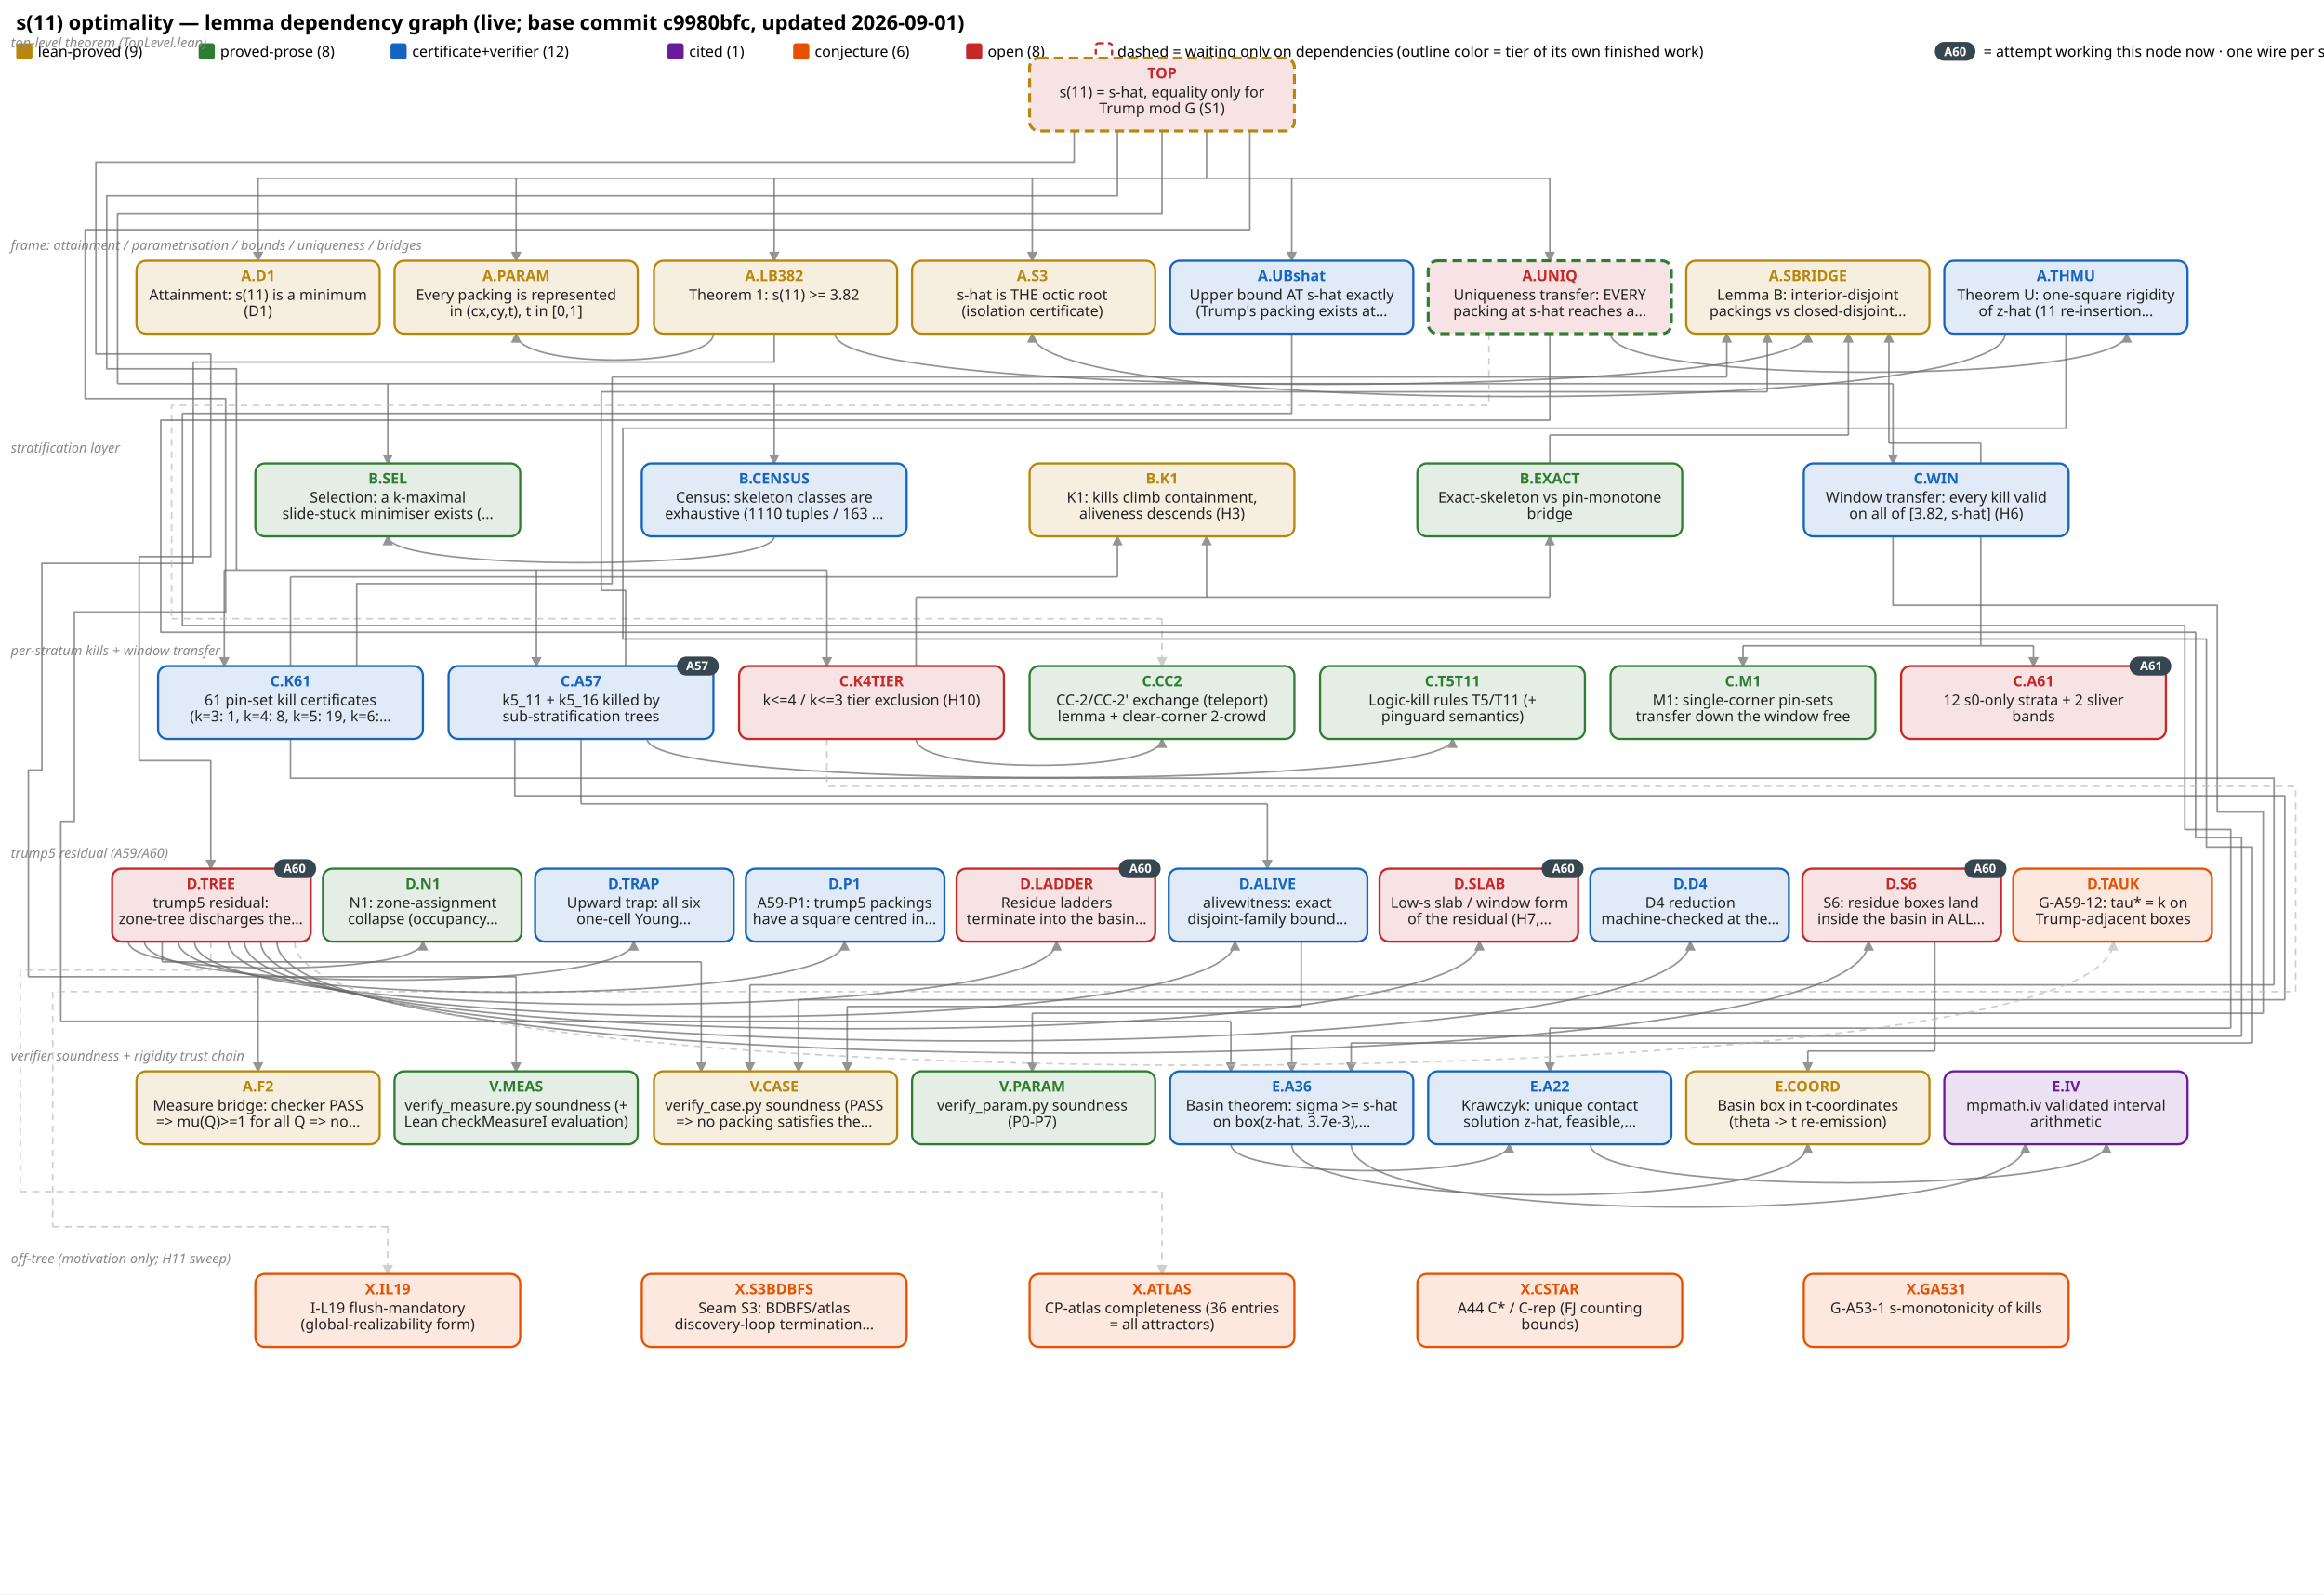
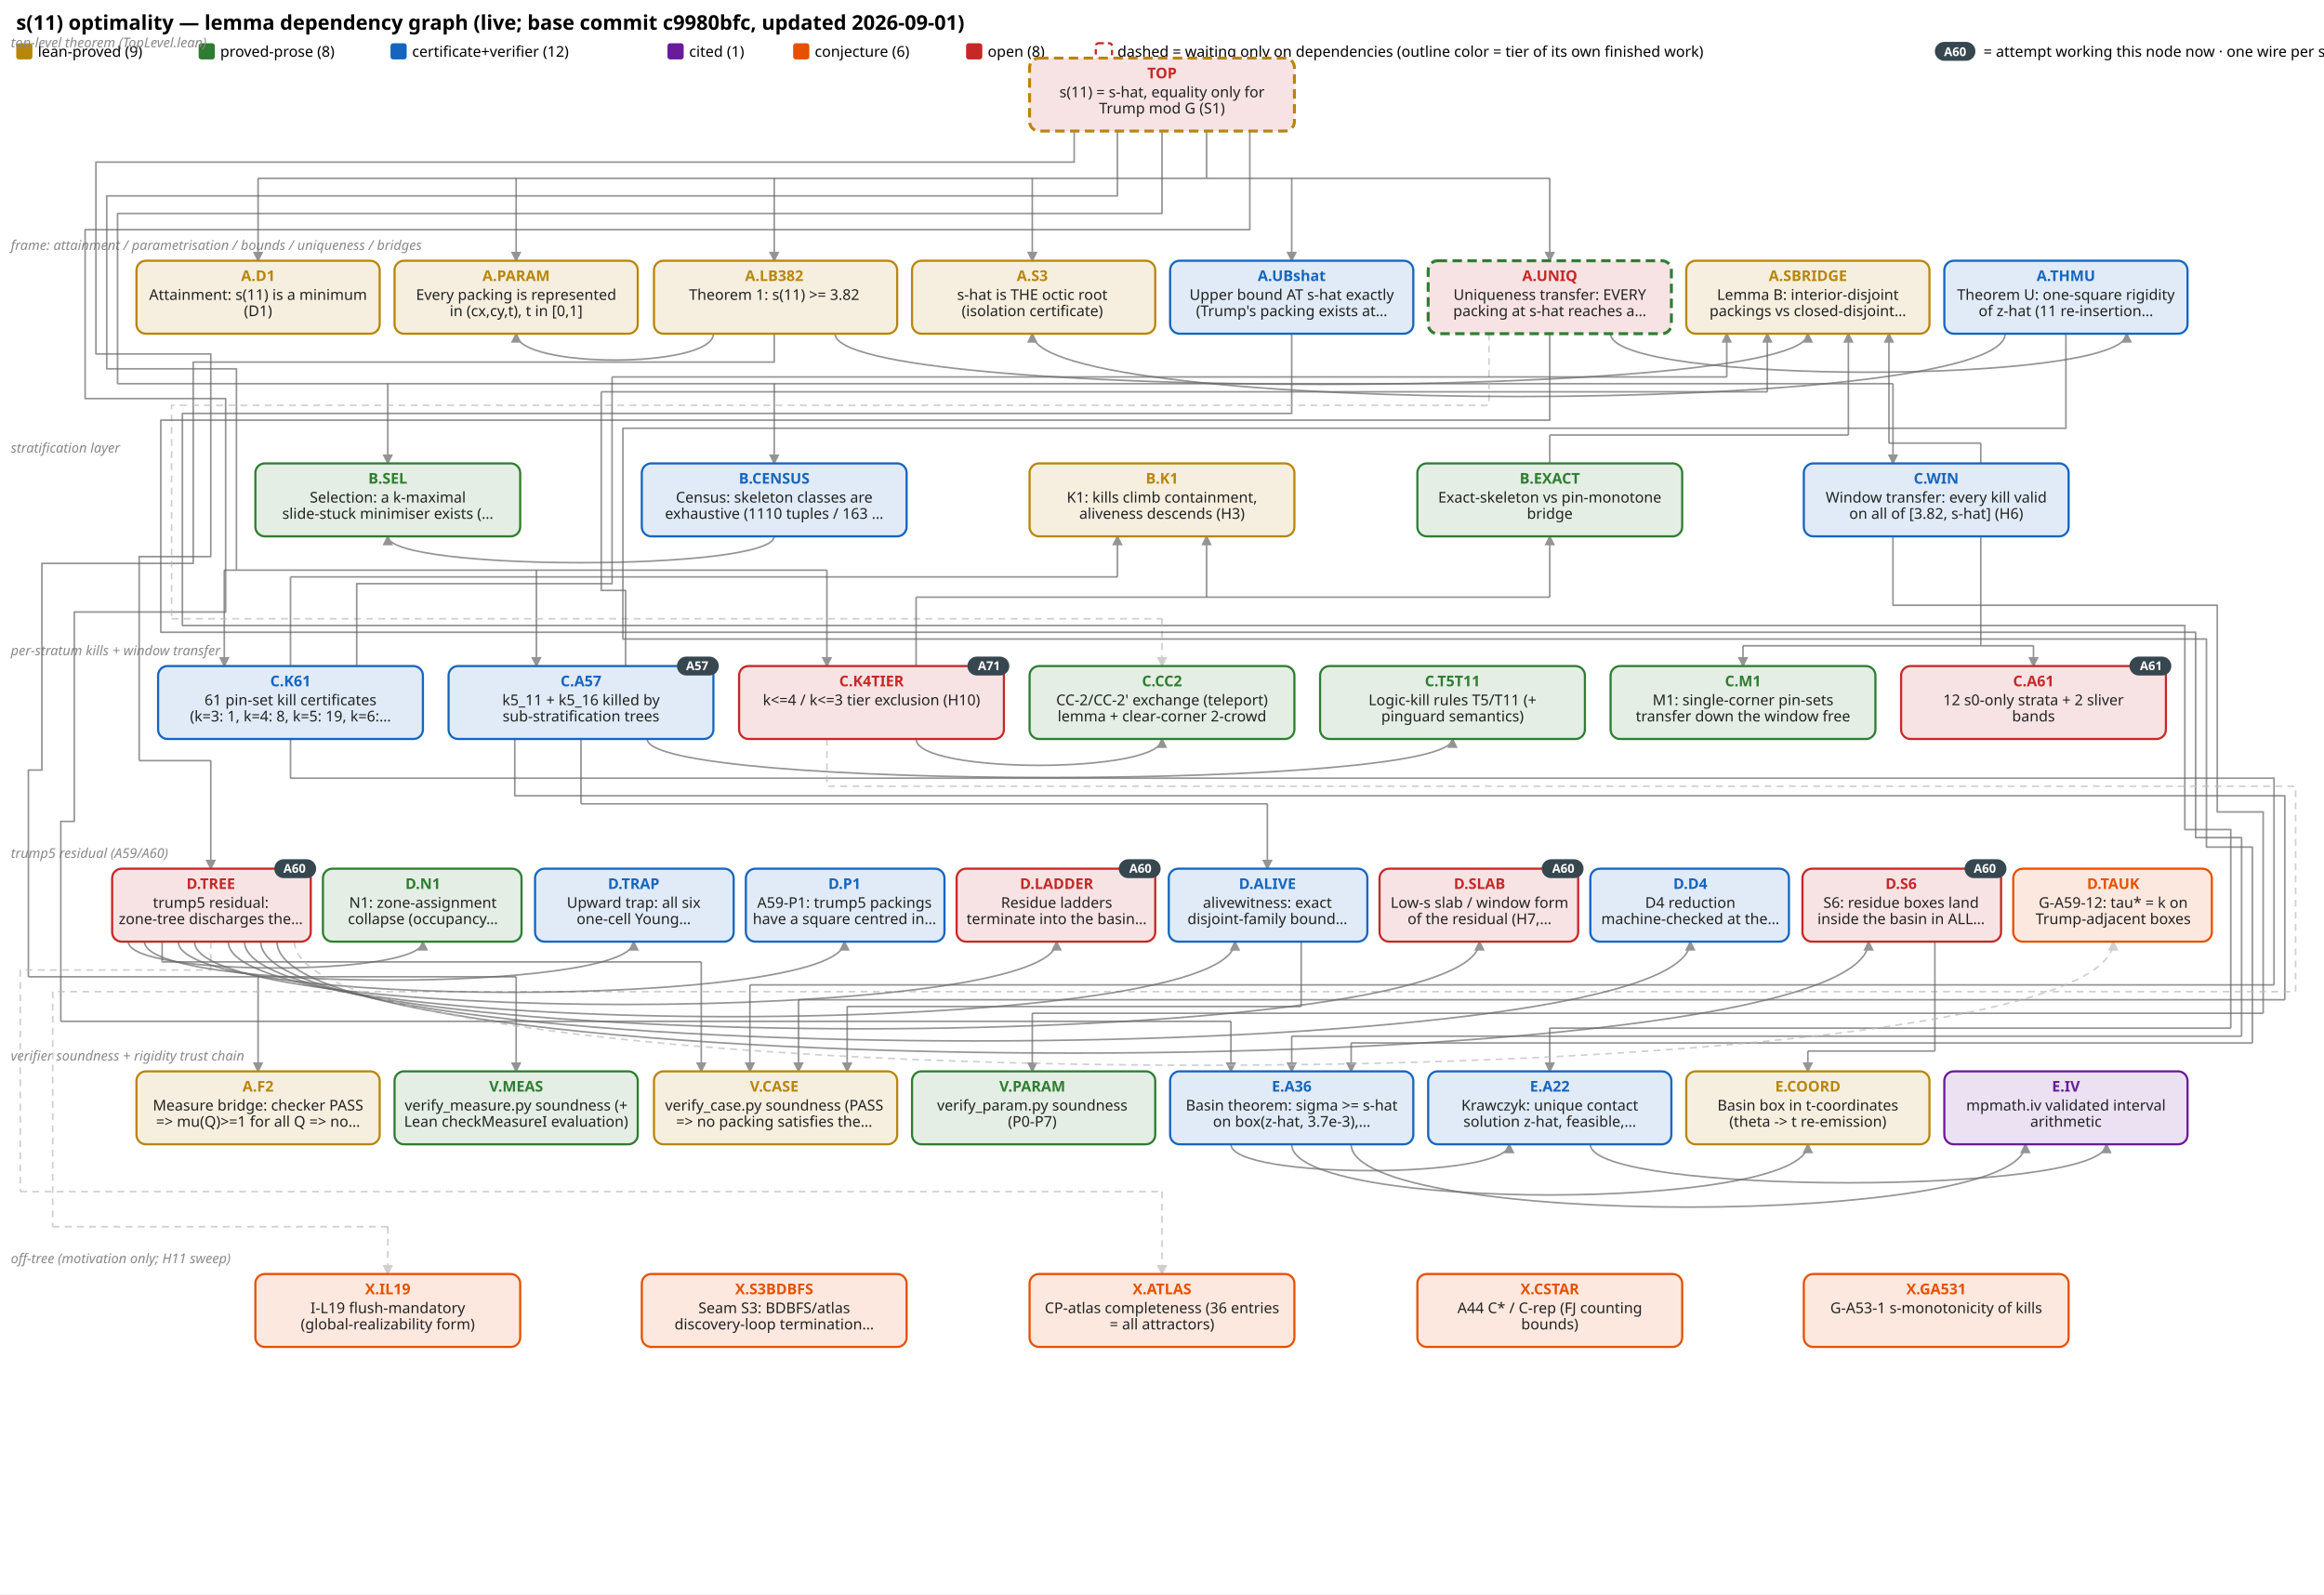
<svg xmlns="http://www.w3.org/2000/svg" width="1720" height="1180" font-family="Segoe UI, sans-serif" font-size="11">
  <defs>
    <marker id="arr" viewBox="0 0 10 10" refX="8.5" refY="5" markerWidth="6.5" markerHeight="6.5" orient="auto-start-reverse">
      <path d="M0,0 L10,5 L0,10 z" fill="#666" />
    </marker>
    <marker id="arrm" viewBox="0 0 10 10" refX="8.5" refY="5" markerWidth="6.5" markerHeight="6.5" orient="auto-start-reverse">
      <path d="M0,0 L10,5 L0,10 z" fill="#bbb" />
    </marker>
  </defs>
  <rect width="1720" height="1180" fill="white" />
  <text x="12" y="22" font-size="15" font-weight="bold">s(11) optimality — lemma dependency graph (live; base commit c9980bfc, updated 2026-09-01)</text>
  <rect x="12" y="32" width="12" height="12" fill="#b8860b" rx="2" />
  <text x="28" y="42">lean-proved (9)</text>
  <rect x="147" y="32" width="12" height="12" fill="#2e7d32" rx="2" />
  <text x="163" y="42">proved-prose (8)</text>
  <rect x="289" y="32" width="12" height="12" fill="#1565c0" rx="2" />
  <text x="305" y="42">certificate+verifier (12)</text>
  <rect x="494" y="32" width="12" height="12" fill="#6a1b9a" rx="2" />
  <text x="510" y="42">cited (1)</text>
  <rect x="587" y="32" width="12" height="12" fill="#e65100" rx="2" />
  <text x="603" y="42">conjecture (6)</text>
  <rect x="715" y="32" width="12" height="12" fill="#c62828" rx="2" />
  <text x="731" y="42">open (8)</text>
  <rect x="811" y="32" width="12" height="12" fill="none" stroke="#c62828" stroke-width="1.6" stroke-dasharray="4,3" rx="2" />
  <text x="827" y="42">dashed = waiting only on dependencies (outline color = tier of its own finished work)</text>
  <rect x="1432" y="31" width="30" height="14" rx="7" fill="#37474f" />
  <text x="1447" y="41.5" text-anchor="middle" fill="white" font-size="9" font-weight="bold">A60</text>
  <text x="1468" y="42">= attempt working this node now · one wire per source→row · hover for details</text>
  <text x="8" y="35.0" font-size="10" fill="#888" font-style="italic">top-level theorem (TopLevel.lean)</text>
  <text x="8" y="185.0" font-size="10" fill="#888" font-style="italic">frame: attainment / parametrisation / bounds / uniqueness / bridges</text>
  <text x="8" y="335.0" font-size="10" fill="#888" font-style="italic">stratification layer</text>
  <text x="8" y="485.0" font-size="10" fill="#888" font-style="italic">per-stratum kills + window transfer</text>
  <text x="8" y="635.0" font-size="10" fill="#888" font-style="italic">trump5 residual (A59/A60)</text>
  <text x="8" y="785.0" font-size="10" fill="#888" font-style="italic">verifier soundness + rigidity trust chain</text>
  <text x="8" y="935.0" font-size="10" fill="#888" font-style="italic">off-tree (motivation only; H11 sweep)</text>
  <g>
    <path d="M 893 97 L 893 132 M 191 132 L 1147 132" fill="none" stroke="#666" stroke-width="1.2" opacity="0.7" stroke-linejoin="round" />
    <path d="M 191 132 L 191 193" fill="none" stroke="#666" stroke-width="1.2" opacity="0.7" marker-end="url(#arr)" />
    <path d="M 382 132 L 382 193" fill="none" stroke="#666" stroke-width="1.2" opacity="0.7" marker-end="url(#arr)" />
    <path d="M 573 132 L 573 193" fill="none" stroke="#666" stroke-width="1.2" opacity="0.7" marker-end="url(#arr)" />
    <path d="M 764 132 L 764 193" fill="none" stroke="#666" stroke-width="1.2" opacity="0.7" marker-end="url(#arr)" />
    <path d="M 956 132 L 956 193" fill="none" stroke="#666" stroke-width="1.2" opacity="0.7" marker-end="url(#arr)" />
    <path d="M 1147 132 L 1147 193" fill="none" stroke="#666" stroke-width="1.2" opacity="0.7" marker-end="url(#arr)" />
  </g>
  <g>
    <path d="M 860 97 L 860 158 L 87 158 L 87 284 M 87 284 L 1401 284" fill="none" stroke="#666" stroke-width="1.2" opacity="0.7" stroke-linejoin="round" />
    <path d="M 287 284 L 287 343" fill="none" stroke="#666" stroke-width="1.2" opacity="0.7" marker-end="url(#arr)" />
    <path d="M 573 284 L 573 343" fill="none" stroke="#666" stroke-width="1.2" opacity="0.7" marker-end="url(#arr)" />
    <path d="M 1401 284 L 1401 343" fill="none" stroke="#666" stroke-width="1.2" opacity="0.7" marker-end="url(#arr)" />
  </g>
  <g>
    <path d="M 827 97 L 827 145 L 79 145 L 79 273 L 175 273 L 175 422 M 166 422 L 612 422" fill="none" stroke="#666" stroke-width="1.2" opacity="0.7" stroke-linejoin="round" />
    <path d="M 166 422 L 166 493" fill="none" stroke="#666" stroke-width="1.2" opacity="0.7" marker-end="url(#arr)" />
    <path d="M 397 422 L 397 493" fill="none" stroke="#666" stroke-width="1.2" opacity="0.7" marker-end="url(#arr)" />
    <path d="M 612 422 L 612 493" fill="none" stroke="#666" stroke-width="1.2" opacity="0.7" marker-end="url(#arr)" />
  </g>
  <g>
    <path d="M 795 97 L 795 120 L 71 120 L 71 262 L 156 262 L 156 412 L 103 412 L 103 563 M 103 563 L 156 563" fill="none" stroke="#666" stroke-width="1.2" opacity="0.7" stroke-linejoin="round" />
    <path d="M 156 563 L 156 643" fill="none" stroke="#666" stroke-width="1.2" opacity="0.7" marker-end="url(#arr)" />
  </g>
  <g>
    <path d="M 925 97 L 925 170 L 63 170 L 63 295 L 167 295 L 167 453 L 55 453 L 55 608 L 45 608 L 45 756 M 45 756 L 911 756" fill="none" stroke="#666" stroke-width="1.2" opacity="0.7" stroke-linejoin="round" />
    <path d="M 911 756 L 911 793" fill="none" stroke="#666" stroke-width="1.2" opacity="0.7" marker-end="url(#arr)" />
  </g>
  <g>
    <path d="M 573 247 L 573 268 L 143 268 L 143 417 L 31 417 L 31 570 L 21 570 L 21 723 M 21 723 L 382 723" fill="none" stroke="#666" stroke-width="1.2" opacity="0.7" stroke-linejoin="round" />
    <path d="M 191 723 L 191 793" fill="none" stroke="#666" stroke-width="1.2" opacity="0.7" marker-end="url(#arr)" />
    <path d="M 382 723 L 382 793" fill="none" stroke="#666" stroke-width="1.2" opacity="0.7" marker-end="url(#arr)" />
  </g>
  <g>
    <path d="M 956 247 L 956 306 L 135 306 L 135 463 L 1617 463 L 1617 614 L 1651 614 L 1651 761 M 1147 761 L 1651 761" fill="none" stroke="#666" stroke-width="1.2" opacity="0.7" stroke-linejoin="round" />
    <path d="M 1147 761 L 1147 793" fill="none" stroke="#666" stroke-width="1.2" opacity="0.7" marker-end="url(#arr)" />
  </g>
  <g>
    <path d="M 1102 247 L 1102 300 L 127 300 L 127 458 M 127 458 L 860 458" fill="none" stroke="#bbb" stroke-width="1.2" stroke-dasharray="5,4" opacity="0.7" stroke-linejoin="round" />
    <path d="M 860 458 L 860 493" fill="none" stroke="#bbb" stroke-width="1.2" stroke-dasharray="5,4" opacity="0.7" marker-end="url(#arrm)" />
  </g>
  <g>
    <path d="M 1147 247 L 1147 311 L 119 311 L 119 468 L 1625 468 L 1625 620 L 1659 620 L 1659 767 M 956 767 L 1659 767" fill="none" stroke="#666" stroke-width="1.2" opacity="0.7" stroke-linejoin="round" />
    <path d="M 956 767 L 956 793" fill="none" stroke="#666" stroke-width="1.2" opacity="0.7" marker-end="url(#arr)" />
  </g>
  <g>
    <path d="M 1529 247 L 1529 317 L 461 317 L 461 473 L 1633 473 L 1633 627 L 1667 627 L 1667 772 M 1000 772 L 1667 772" fill="none" stroke="#666" stroke-width="1.2" opacity="0.7" stroke-linejoin="round" />
    <path d="M 1000 772 L 1000 793" fill="none" stroke="#666" stroke-width="1.2" opacity="0.7" marker-end="url(#arr)" />
  </g>
  <g>
    <path d="M 1147 343 L 1147 322 M 1147 322 L 1368 322" fill="none" stroke="#666" stroke-width="1.2" opacity="0.7" stroke-linejoin="round" />
    <path d="M 1368 322 L 1368 247" fill="none" stroke="#666" stroke-width="1.2" opacity="0.7" marker-end="url(#arr)" />
  </g>
  <g>
    <path d="M 1466 397 L 1466 478 M 1290 478 L 1505 478" fill="none" stroke="#666" stroke-width="1.2" opacity="0.7" stroke-linejoin="round" />
    <path d="M 1290 478 L 1290 493" fill="none" stroke="#666" stroke-width="1.2" opacity="0.7" marker-end="url(#arr)" />
    <path d="M 1505 478 L 1505 493" fill="none" stroke="#666" stroke-width="1.2" opacity="0.7" marker-end="url(#arr)" />
  </g>
  <g>
    <path d="M 1401 397 L 1401 448 L 1641 448 L 1641 601 L 1675 601 L 1675 750 M 764 750 L 1675 750" fill="none" stroke="#666" stroke-width="1.2" opacity="0.7" stroke-linejoin="round" />
    <path d="M 764 750 L 764 793" fill="none" stroke="#666" stroke-width="1.2" opacity="0.7" marker-end="url(#arr)" />
  </g>
  <g>
    <path d="M 1466 343 L 1466 328 M 1398 328 L 1466 328" fill="none" stroke="#666" stroke-width="1.2" opacity="0.7" stroke-linejoin="round" />
    <path d="M 1398 328 L 1398 247" fill="none" stroke="#666" stroke-width="1.2" opacity="0.7" marker-end="url(#arr)" />
  </g>
  <g>
    <path d="M 215 547 L 215 576 L 1683 576 L 1683 729 M 555 729 L 1683 729" fill="none" stroke="#666" stroke-width="1.2" opacity="0.7" stroke-linejoin="round" />
    <path d="M 555 729 L 555 793" fill="none" stroke="#666" stroke-width="1.2" opacity="0.7" marker-end="url(#arr)" />
  </g>
  <g>
    <path d="M 215 493 L 215 427 M 215 427 L 827 427" fill="none" stroke="#666" stroke-width="1.2" opacity="0.7" stroke-linejoin="round" />
    <path d="M 827 427 L 827 397" fill="none" stroke="#666" stroke-width="1.2" opacity="0.7" marker-end="url(#arr)" />
  </g>
  <g>
    <path d="M 264 493 L 264 432 L 453 432 L 453 279 M 453 279 L 1278 279" fill="none" stroke="#666" stroke-width="1.2" opacity="0.7" stroke-linejoin="round" />
    <path d="M 1278 279 L 1278 247" fill="none" stroke="#666" stroke-width="1.2" opacity="0.7" marker-end="url(#arr)" />
  </g>
  <g>
    <path d="M 381 547 L 381 589 L 1691 589 L 1691 740 M 591 740 L 1691 740" fill="none" stroke="#666" stroke-width="1.2" opacity="0.7" stroke-linejoin="round" />
    <path d="M 591 740 L 591 793" fill="none" stroke="#666" stroke-width="1.2" opacity="0.7" marker-end="url(#arr)" />
  </g>
  <g>
    <path d="M 430 547 L 430 595 M 430 595 L 938 595" fill="none" stroke="#666" stroke-width="1.2" opacity="0.7" stroke-linejoin="round" />
    <path d="M 938 595 L 938 643" fill="none" stroke="#666" stroke-width="1.2" opacity="0.7" marker-end="url(#arr)" />
  </g>
  <g>
    <path d="M 463 493 L 463 437 L 445 437 L 445 290 M 445 290 L 1308 290" fill="none" stroke="#666" stroke-width="1.2" opacity="0.7" stroke-linejoin="round" />
    <path d="M 1308 290 L 1308 247" fill="none" stroke="#666" stroke-width="1.2" opacity="0.7" marker-end="url(#arr)" />
  </g>
  <g>
    <path d="M 678 493 L 678 442 M 678 442 L 1147 442" fill="none" stroke="#666" stroke-width="1.2" opacity="0.7" stroke-linejoin="round" />
    <path d="M 893 442 L 893 397" fill="none" stroke="#666" stroke-width="1.2" opacity="0.7" marker-end="url(#arr)" />
    <path d="M 1147 442 L 1147 397" fill="none" stroke="#666" stroke-width="1.2" opacity="0.7" marker-end="url(#arr)" />
  </g>
  <g>
    <path d="M 612 547 L 612 582 L 1699 582 L 1699 734 L 39 734 L 39 908 M 39 908 L 287 908" fill="none" stroke="#bbb" stroke-width="1.2" stroke-dasharray="5,4" opacity="0.7" stroke-linejoin="round" />
    <path d="M 287 908 L 287 943" fill="none" stroke="#bbb" stroke-width="1.2" stroke-dasharray="5,4" opacity="0.7" marker-end="url(#arrm)" />
  </g>
  <g>
    <path d="M 120 697 L 120 712 M 120 712 L 519 712" fill="none" stroke="#666" stroke-width="1.2" opacity="0.7" stroke-linejoin="round" />
    <path d="M 519 712 L 519 793" fill="none" stroke="#666" stroke-width="1.2" opacity="0.7" marker-end="url(#arr)" />
  </g>
  <g>
    <path d="M 156 697 L 156 718 L 15 718 L 15 882 M 15 882 L 860 882" fill="none" stroke="#bbb" stroke-width="1.2" stroke-dasharray="5,4" opacity="0.7" stroke-linejoin="round" />
    <path d="M 860 882 L 860 943" fill="none" stroke="#bbb" stroke-width="1.2" stroke-dasharray="5,4" opacity="0.7" marker-end="url(#arrm)" />
  </g>
  <g>
    <path d="M 963 697 L 963 745 M 627 745 L 963 745" fill="none" stroke="#666" stroke-width="1.2" opacity="0.7" stroke-linejoin="round" />
    <path d="M 627 745 L 627 793" fill="none" stroke="#666" stroke-width="1.2" opacity="0.7" marker-end="url(#arr)" />
  </g>
  <g>
    <path d="M 1432 697 L 1432 778 M 1338 778 L 1432 778" fill="none" stroke="#666" stroke-width="1.2" opacity="0.7" stroke-linejoin="round" />
    <path d="M 1338 778 L 1338 793" fill="none" stroke="#666" stroke-width="1.2" opacity="0.7" marker-end="url(#arr)" />
  </g>
  <g>
    <path d="M 528 247 C 528 273 382 273 382 247" fill="none" stroke="#666" stroke-width="1.2" opacity="0.7" marker-end="url(#arr)" />
  </g>
  <g>
    <path d="M 573 397 C 573 423 287 423 287 397" fill="none" stroke="#666" stroke-width="1.2" opacity="0.7" marker-end="url(#arr)" />
  </g>
  <g>
    <path d="M 479 547 C 479 585 1075 585 1075 547" fill="none" stroke="#666" stroke-width="1.2" opacity="0.7" marker-end="url(#arr)" />
  </g>
  <g>
    <path d="M 678 547 C 678 573 860 573 860 547" fill="none" stroke="#666" stroke-width="1.2" opacity="0.7" marker-end="url(#arr)" />
  </g>
  <g>
    <path d="M 95 697 C 95 723 313 723 313 697" fill="none" stroke="#666" stroke-width="1.2" opacity="0.7" marker-end="url(#arr)" />
  </g>
  <g>
    <path d="M 107 697 C 107 735 469 735 469 697" fill="none" stroke="#666" stroke-width="1.2" opacity="0.7" marker-end="url(#arr)" />
  </g>
  <g>
    <path d="M 132 697 C 132 747 625 747 625 697" fill="none" stroke="#666" stroke-width="1.2" opacity="0.7" marker-end="url(#arr)" />
  </g>
  <g>
    <path d="M 144 697 C 144 759 782 759 782 697" fill="none" stroke="#666" stroke-width="1.2" opacity="0.7" marker-end="url(#arr)" />
  </g>
  <g>
    <path d="M 169 697 C 169 771 914 771 914 697" fill="none" stroke="#666" stroke-width="1.2" opacity="0.7" marker-end="url(#arr)" />
  </g>
  <g>
    <path d="M 181 697 C 181 783 1095 783 1095 697" fill="none" stroke="#666" stroke-width="1.2" opacity="0.7" marker-end="url(#arr)" />
  </g>
  <g>
    <path d="M 193 697 C 193 795 1251 795 1251 697" fill="none" stroke="#666" stroke-width="1.2" opacity="0.7" marker-end="url(#arr)" />
  </g>
  <g>
    <path d="M 205 697 C 205 807 1383 807 1383 697" fill="none" stroke="#666" stroke-width="1.2" opacity="0.7" marker-end="url(#arr)" />
  </g>
  <g>
    <path d="M 218 697 C 218 819 1564 819 1564 697" fill="none" stroke="#bbb" stroke-width="1.2" stroke-dasharray="5,4" opacity="0.7" marker-end="url(#arrm)" />
  </g>
  <g>
    <path d="M 911 847 C 911 873 1117 873 1117 847" fill="none" stroke="#666" stroke-width="1.2" opacity="0.7" marker-end="url(#arr)" />
  </g>
  <g>
    <path d="M 1000 847 C 1000 909 1499 909 1499 847" fill="none" stroke="#666" stroke-width="1.2" opacity="0.7" marker-end="url(#arr)" />
  </g>
  <g>
    <path d="M 956 847 C 956 897 1338 897 1338 847" fill="none" stroke="#666" stroke-width="1.2" opacity="0.7" marker-end="url(#arr)" />
  </g>
  <g>
    <path d="M 1177 847 C 1177 885 1559 885 1559 847" fill="none" stroke="#666" stroke-width="1.2" opacity="0.7" marker-end="url(#arr)" />
  </g>
  <g>
    <path d="M 618 247 C 618 297 1338 297 1338 247" fill="none" stroke="#666" stroke-width="1.2" opacity="0.7" marker-end="url(#arr)" />
  </g>
  <g>
    <path d="M 1192 247 C 1192 285 1574 285 1574 247" fill="none" stroke="#666" stroke-width="1.2" opacity="0.7" marker-end="url(#arr)" />
  </g>
  <g>
    <path d="M 1484 247 C 1484 309 764 309 764 247" fill="none" stroke="#666" stroke-width="1.2" opacity="0.7" marker-end="url(#arr)" />
  </g>
  <g>
    <rect x="762" y="43" width="196" height="54" rx="7" fill="white" />
    <rect x="762" y="43" width="196" height="54" rx="7" fill="#c62828" fill-opacity="0.13" stroke="#b8860b" stroke-width="2.2" stroke-dasharray="7,4" />
    <text x="860" y="58" text-anchor="middle" font-weight="bold" fill="#c62828">TOP</text>
    <text x="860" y="72" text-anchor="middle" fill="#222">s(11) = s-hat, equality only for</text>
    <text x="860" y="84" text-anchor="middle" fill="#222">Trump mod G (S1)</text>
  </g>
  <g>
    <rect x="101" y="193" width="180" height="54" rx="7" fill="white" />
    <rect x="101" y="193" width="180" height="54" rx="7" fill="#b8860b" fill-opacity="0.13" stroke="#b8860b" stroke-width="1.6" />
    <text x="191" y="208" text-anchor="middle" font-weight="bold" fill="#b8860b">A.D1</text>
    <text x="191" y="222" text-anchor="middle" fill="#222">Attainment: s(11) is a minimum</text>
    <text x="191" y="234" text-anchor="middle" fill="#222">(D1)</text>
  </g>
  <g>
    <rect x="292" y="193" width="180" height="54" rx="7" fill="white" />
    <rect x="292" y="193" width="180" height="54" rx="7" fill="#b8860b" fill-opacity="0.13" stroke="#b8860b" stroke-width="1.6" />
    <text x="382" y="208" text-anchor="middle" font-weight="bold" fill="#b8860b">A.PARAM</text>
    <text x="382" y="222" text-anchor="middle" fill="#222">Every packing is represented</text>
    <text x="382" y="234" text-anchor="middle" fill="#222">in (cx,cy,t), t in [0,1]</text>
  </g>
  <g>
    <rect x="484" y="193" width="180" height="54" rx="7" fill="white" />
    <rect x="484" y="193" width="180" height="54" rx="7" fill="#b8860b" fill-opacity="0.13" stroke="#b8860b" stroke-width="1.6" />
    <text x="573" y="208" text-anchor="middle" font-weight="bold" fill="#b8860b">A.LB382</text>
    <text x="573" y="222" text-anchor="middle" fill="#222">Theorem 1: s(11) &gt;= 3.82</text>
  </g>
  <g>
    <rect x="675" y="193" width="180" height="54" rx="7" fill="white" />
    <rect x="675" y="193" width="180" height="54" rx="7" fill="#b8860b" fill-opacity="0.13" stroke="#b8860b" stroke-width="1.6" />
    <text x="764" y="208" text-anchor="middle" font-weight="bold" fill="#b8860b">A.S3</text>
    <text x="764" y="222" text-anchor="middle" fill="#222">s-hat is THE octic root</text>
    <text x="764" y="234" text-anchor="middle" fill="#222">(isolation certificate)</text>
  </g>
  <g>
    <rect x="866" y="193" width="180" height="54" rx="7" fill="white" />
    <rect x="866" y="193" width="180" height="54" rx="7" fill="#1565c0" fill-opacity="0.13" stroke="#1565c0" stroke-width="1.6" />
    <text x="956" y="208" text-anchor="middle" font-weight="bold" fill="#1565c0">A.UBshat</text>
    <text x="956" y="222" text-anchor="middle" fill="#222">Upper bound AT s-hat exactly</text>
    <text x="956" y="234" text-anchor="middle" fill="#222">(Trump's packing exists at…</text>
  </g>
  <g>
    <rect x="1057" y="193" width="180" height="54" rx="7" fill="white" />
    <rect x="1057" y="193" width="180" height="54" rx="7" fill="#c62828" fill-opacity="0.13" stroke="#2e7d32" stroke-width="2.2" stroke-dasharray="7,4" />
    <text x="1147" y="208" text-anchor="middle" font-weight="bold" fill="#c62828">A.UNIQ</text>
    <text x="1147" y="222" text-anchor="middle" fill="#222">Uniqueness transfer: EVERY</text>
    <text x="1147" y="234" text-anchor="middle" fill="#222">packing at s-hat reaches a…</text>
  </g>
  <g>
    <rect x="1248" y="193" width="180" height="54" rx="7" fill="white" />
    <rect x="1248" y="193" width="180" height="54" rx="7" fill="#b8860b" fill-opacity="0.13" stroke="#b8860b" stroke-width="1.6" />
    <text x="1338" y="208" text-anchor="middle" font-weight="bold" fill="#b8860b">A.SBRIDGE</text>
    <text x="1338" y="222" text-anchor="middle" fill="#222">Lemma B: interior-disjoint</text>
    <text x="1338" y="234" text-anchor="middle" fill="#222">packings vs closed-disjoint…</text>
  </g>
  <g>
    <rect x="1439" y="193" width="180" height="54" rx="7" fill="white" />
    <rect x="1439" y="193" width="180" height="54" rx="7" fill="#1565c0" fill-opacity="0.13" stroke="#1565c0" stroke-width="1.6" />
    <text x="1529" y="208" text-anchor="middle" font-weight="bold" fill="#1565c0">A.THMU</text>
    <text x="1529" y="222" text-anchor="middle" fill="#222">Theorem U: one-square rigidity</text>
    <text x="1529" y="234" text-anchor="middle" fill="#222">of z-hat (11 re-insertion…</text>
  </g>
  <g>
    <rect x="189" y="343" width="196" height="54" rx="7" fill="white" />
    <rect x="189" y="343" width="196" height="54" rx="7" fill="#2e7d32" fill-opacity="0.13" stroke="#2e7d32" stroke-width="1.6" />
    <text x="287" y="358" text-anchor="middle" font-weight="bold" fill="#2e7d32">B.SEL</text>
    <text x="287" y="372" text-anchor="middle" fill="#222">Selection: a k-maximal</text>
    <text x="287" y="384" text-anchor="middle" fill="#222">slide-stuck minimiser exists (…</text>
  </g>
  <g>
    <rect x="475" y="343" width="196" height="54" rx="7" fill="white" />
    <rect x="475" y="343" width="196" height="54" rx="7" fill="#1565c0" fill-opacity="0.13" stroke="#1565c0" stroke-width="1.6" />
    <text x="573" y="358" text-anchor="middle" font-weight="bold" fill="#1565c0">B.CENSUS</text>
    <text x="573" y="372" text-anchor="middle" fill="#222">Census: skeleton classes are</text>
    <text x="573" y="384" text-anchor="middle" fill="#222">exhaustive (1110 tuples / 163 …</text>
  </g>
  <g>
    <rect x="762" y="343" width="196" height="54" rx="7" fill="white" />
    <rect x="762" y="343" width="196" height="54" rx="7" fill="#b8860b" fill-opacity="0.13" stroke="#b8860b" stroke-width="1.6" />
    <text x="860" y="358" text-anchor="middle" font-weight="bold" fill="#b8860b">B.K1</text>
    <text x="860" y="372" text-anchor="middle" fill="#222">K1: kills climb containment,</text>
    <text x="860" y="384" text-anchor="middle" fill="#222">aliveness descends (H3)</text>
  </g>
  <g>
    <rect x="1049" y="343" width="196" height="54" rx="7" fill="white" />
    <rect x="1049" y="343" width="196" height="54" rx="7" fill="#2e7d32" fill-opacity="0.13" stroke="#2e7d32" stroke-width="1.6" />
    <text x="1147" y="358" text-anchor="middle" font-weight="bold" fill="#2e7d32">B.EXACT</text>
    <text x="1147" y="372" text-anchor="middle" fill="#222">Exact-skeleton vs pin-monotone</text>
    <text x="1147" y="384" text-anchor="middle" fill="#222">bridge</text>
  </g>
  <g>
    <rect x="1335" y="343" width="196" height="54" rx="7" fill="white" />
    <rect x="1335" y="343" width="196" height="54" rx="7" fill="#1565c0" fill-opacity="0.13" stroke="#1565c0" stroke-width="1.6" />
    <text x="1433" y="358" text-anchor="middle" font-weight="bold" fill="#1565c0">C.WIN</text>
    <text x="1433" y="372" text-anchor="middle" fill="#222">Window transfer: every kill valid</text>
    <text x="1433" y="384" text-anchor="middle" fill="#222">on all of [3.82, s-hat] (H6)</text>
  </g>
  <g>
    <rect x="117" y="493" width="196" height="54" rx="7" fill="white" />
    <rect x="117" y="493" width="196" height="54" rx="7" fill="#1565c0" fill-opacity="0.13" stroke="#1565c0" stroke-width="1.6" />
    <text x="215" y="508" text-anchor="middle" font-weight="bold" fill="#1565c0">C.K61</text>
    <text x="215" y="522" text-anchor="middle" fill="#222">61 pin-set kill certificates</text>
    <text x="215" y="534" text-anchor="middle" fill="#222">(k=3: 1, k=4: 8, k=5: 19, k=6:…</text>
  </g>
  <g>
    <rect x="332" y="493" width="196" height="54" rx="7" fill="white" />
    <rect x="332" y="493" width="196" height="54" rx="7" fill="#1565c0" fill-opacity="0.13" stroke="#1565c0" stroke-width="1.6" />
    <text x="430" y="508" text-anchor="middle" font-weight="bold" fill="#1565c0">C.A57</text>
    <text x="430" y="522" text-anchor="middle" fill="#222">k5_11 + k5_16 killed by</text>
    <text x="430" y="534" text-anchor="middle" fill="#222">sub-stratification trees</text>
    <rect x="501" y="486" width="31" height="14" rx="7" fill="#37474f" />
    <text x="516" y="496" text-anchor="middle" fill="white" font-size="9" font-weight="bold">A57</text>
  </g>
  <g>
    <rect x="547" y="493" width="196" height="54" rx="7" fill="white" />
    <rect x="547" y="493" width="196" height="54" rx="7" fill="#c62828" fill-opacity="0.13" stroke="#c62828" stroke-width="1.6" />
    <text x="645" y="508" text-anchor="middle" font-weight="bold" fill="#c62828">C.K4TIER</text>
    <text x="645" y="522" text-anchor="middle" fill="#222">k&lt;=4 / k&lt;=3 tier exclusion (H10)</text>
+     <rect x="716" y="486" width="31" height="14" rx="7" fill="#37474f" />
+     <text x="732" y="496" text-anchor="middle" fill="white" font-size="9" font-weight="bold">A71</text>
  </g>
  <g>
    <rect x="762" y="493" width="196" height="54" rx="7" fill="white" />
    <rect x="762" y="493" width="196" height="54" rx="7" fill="#2e7d32" fill-opacity="0.13" stroke="#2e7d32" stroke-width="1.6" />
    <text x="860" y="508" text-anchor="middle" font-weight="bold" fill="#2e7d32">C.CC2</text>
    <text x="860" y="522" text-anchor="middle" fill="#222">CC-2/CC-2' exchange (teleport)</text>
    <text x="860" y="534" text-anchor="middle" fill="#222">lemma + clear-corner 2-crowd</text>
  </g>
  <g>
    <rect x="977" y="493" width="196" height="54" rx="7" fill="white" />
    <rect x="977" y="493" width="196" height="54" rx="7" fill="#2e7d32" fill-opacity="0.13" stroke="#2e7d32" stroke-width="1.6" />
    <text x="1075" y="508" text-anchor="middle" font-weight="bold" fill="#2e7d32">C.T5T11</text>
    <text x="1075" y="522" text-anchor="middle" fill="#222">Logic-kill rules T5/T11 (+</text>
    <text x="1075" y="534" text-anchor="middle" fill="#222">pinguard semantics)</text>
  </g>
  <g>
    <rect x="1192" y="493" width="196" height="54" rx="7" fill="white" />
    <rect x="1192" y="493" width="196" height="54" rx="7" fill="#2e7d32" fill-opacity="0.13" stroke="#2e7d32" stroke-width="1.6" />
    <text x="1290" y="508" text-anchor="middle" font-weight="bold" fill="#2e7d32">C.M1</text>
    <text x="1290" y="522" text-anchor="middle" fill="#222">M1: single-corner pin-sets</text>
    <text x="1290" y="534" text-anchor="middle" fill="#222">transfer down the window free</text>
  </g>
  <g>
    <rect x="1407" y="493" width="196" height="54" rx="7" fill="white" />
    <rect x="1407" y="493" width="196" height="54" rx="7" fill="#c62828" fill-opacity="0.13" stroke="#c62828" stroke-width="1.6" />
    <text x="1505" y="508" text-anchor="middle" font-weight="bold" fill="#c62828">C.A61</text>
    <text x="1505" y="522" text-anchor="middle" fill="#222">12 s0-only strata + 2 sliver</text>
    <text x="1505" y="534" text-anchor="middle" fill="#222">bands</text>
    <rect x="1576" y="486" width="31" height="14" rx="7" fill="#37474f" />
    <text x="1592" y="496" text-anchor="middle" fill="white" font-size="9" font-weight="bold">A61</text>
  </g>
  <g>
    <rect x="83" y="643" width="147" height="54" rx="7" fill="white" />
    <rect x="83" y="643" width="147" height="54" rx="7" fill="#c62828" fill-opacity="0.13" stroke="#c62828" stroke-width="1.6" />
    <text x="156" y="658" text-anchor="middle" font-weight="bold" fill="#c62828">D.TREE</text>
    <text x="156" y="672" text-anchor="middle" fill="#222">trump5 residual:</text>
    <text x="156" y="684" text-anchor="middle" fill="#222">zone-tree discharges the…</text>
    <rect x="203" y="636" width="31" height="14" rx="7" fill="#37474f" />
    <text x="218" y="646" text-anchor="middle" fill="white" font-size="9" font-weight="bold">A60</text>
  </g>
  <g>
    <rect x="239" y="643" width="147" height="54" rx="7" fill="white" />
    <rect x="239" y="643" width="147" height="54" rx="7" fill="#2e7d32" fill-opacity="0.13" stroke="#2e7d32" stroke-width="1.6" />
    <text x="313" y="658" text-anchor="middle" font-weight="bold" fill="#2e7d32">D.N1</text>
    <text x="313" y="672" text-anchor="middle" fill="#222">N1: zone-assignment</text>
    <text x="313" y="684" text-anchor="middle" fill="#222">collapse (occupancy…</text>
  </g>
  <g>
    <rect x="396" y="643" width="147" height="54" rx="7" fill="white" />
    <rect x="396" y="643" width="147" height="54" rx="7" fill="#1565c0" fill-opacity="0.13" stroke="#1565c0" stroke-width="1.6" />
    <text x="469" y="658" text-anchor="middle" font-weight="bold" fill="#1565c0">D.TRAP</text>
    <text x="469" y="672" text-anchor="middle" fill="#222">Upward trap: all six</text>
    <text x="469" y="684" text-anchor="middle" fill="#222">one-cell Young…</text>
  </g>
  <g>
    <rect x="552" y="643" width="147" height="54" rx="7" fill="white" />
    <rect x="552" y="643" width="147" height="54" rx="7" fill="#1565c0" fill-opacity="0.13" stroke="#1565c0" stroke-width="1.6" />
    <text x="625" y="658" text-anchor="middle" font-weight="bold" fill="#1565c0">D.P1</text>
    <text x="625" y="672" text-anchor="middle" fill="#222">A59-P1: trump5 packings</text>
    <text x="625" y="684" text-anchor="middle" fill="#222">have a square centred in…</text>
  </g>
  <g>
    <rect x="708" y="643" width="147" height="54" rx="7" fill="white" />
    <rect x="708" y="643" width="147" height="54" rx="7" fill="#c62828" fill-opacity="0.13" stroke="#c62828" stroke-width="1.6" />
    <text x="782" y="658" text-anchor="middle" font-weight="bold" fill="#c62828">D.LADDER</text>
    <text x="782" y="672" text-anchor="middle" fill="#222">Residue ladders</text>
    <text x="782" y="684" text-anchor="middle" fill="#222">terminate into the basin…</text>
    <rect x="828" y="636" width="31" height="14" rx="7" fill="#37474f" />
    <text x="844" y="646" text-anchor="middle" fill="white" font-size="9" font-weight="bold">A60</text>
  </g>
  <g>
    <rect x="865" y="643" width="147" height="54" rx="7" fill="white" />
    <rect x="865" y="643" width="147" height="54" rx="7" fill="#1565c0" fill-opacity="0.13" stroke="#1565c0" stroke-width="1.6" />
    <text x="938" y="658" text-anchor="middle" font-weight="bold" fill="#1565c0">D.ALIVE</text>
    <text x="938" y="672" text-anchor="middle" fill="#222">alivewitness: exact</text>
    <text x="938" y="684" text-anchor="middle" fill="#222">disjoint-family bound…</text>
  </g>
  <g>
    <rect x="1021" y="643" width="147" height="54" rx="7" fill="white" />
    <rect x="1021" y="643" width="147" height="54" rx="7" fill="#c62828" fill-opacity="0.13" stroke="#c62828" stroke-width="1.6" />
    <text x="1095" y="658" text-anchor="middle" font-weight="bold" fill="#c62828">D.SLAB</text>
    <text x="1095" y="672" text-anchor="middle" fill="#222">Low-s slab / window form</text>
    <text x="1095" y="684" text-anchor="middle" fill="#222">of the residual (H7,…</text>
    <rect x="1141" y="636" width="31" height="14" rx="7" fill="#37474f" />
    <text x="1157" y="646" text-anchor="middle" fill="white" font-size="9" font-weight="bold">A60</text>
  </g>
  <g>
    <rect x="1177" y="643" width="147" height="54" rx="7" fill="white" />
    <rect x="1177" y="643" width="147" height="54" rx="7" fill="#1565c0" fill-opacity="0.13" stroke="#1565c0" stroke-width="1.6" />
    <text x="1251" y="658" text-anchor="middle" font-weight="bold" fill="#1565c0">D.D4</text>
    <text x="1251" y="672" text-anchor="middle" fill="#222">D4 reduction</text>
    <text x="1251" y="684" text-anchor="middle" fill="#222">machine-checked at the…</text>
  </g>
  <g>
    <rect x="1334" y="643" width="147" height="54" rx="7" fill="white" />
    <rect x="1334" y="643" width="147" height="54" rx="7" fill="#c62828" fill-opacity="0.13" stroke="#c62828" stroke-width="1.6" />
    <text x="1407" y="658" text-anchor="middle" font-weight="bold" fill="#c62828">D.S6</text>
    <text x="1407" y="672" text-anchor="middle" fill="#222">S6: residue boxes land</text>
    <text x="1407" y="684" text-anchor="middle" fill="#222">inside the basin in ALL…</text>
    <rect x="1454" y="636" width="31" height="14" rx="7" fill="#37474f" />
    <text x="1469" y="646" text-anchor="middle" fill="white" font-size="9" font-weight="bold">A60</text>
  </g>
  <g>
    <rect x="1490" y="643" width="147" height="54" rx="7" fill="white" />
    <rect x="1490" y="643" width="147" height="54" rx="7" fill="#e65100" fill-opacity="0.13" stroke="#e65100" stroke-width="1.6" />
    <text x="1564" y="658" text-anchor="middle" font-weight="bold" fill="#e65100">D.TAUK</text>
    <text x="1564" y="672" text-anchor="middle" fill="#222">G-A59-12: tau* = k on</text>
    <text x="1564" y="684" text-anchor="middle" fill="#222">Trump-adjacent boxes</text>
  </g>
  <g>
    <rect x="101" y="793" width="180" height="54" rx="7" fill="white" />
    <rect x="101" y="793" width="180" height="54" rx="7" fill="#b8860b" fill-opacity="0.13" stroke="#b8860b" stroke-width="1.6" />
    <text x="191" y="808" text-anchor="middle" font-weight="bold" fill="#b8860b">A.F2</text>
    <text x="191" y="822" text-anchor="middle" fill="#222">Measure bridge: checker PASS</text>
    <text x="191" y="834" text-anchor="middle" fill="#222">=&gt; mu(Q)&gt;=1 for all Q =&gt; no…</text>
  </g>
  <g>
    <rect x="292" y="793" width="180" height="54" rx="7" fill="white" />
    <rect x="292" y="793" width="180" height="54" rx="7" fill="#2e7d32" fill-opacity="0.13" stroke="#2e7d32" stroke-width="1.6" />
    <text x="382" y="808" text-anchor="middle" font-weight="bold" fill="#2e7d32">V.MEAS</text>
    <text x="382" y="822" text-anchor="middle" fill="#222">verify_measure.py soundness (+</text>
    <text x="382" y="834" text-anchor="middle" fill="#222">Lean checkMeasureI evaluation)</text>
  </g>
  <g>
    <rect x="484" y="793" width="180" height="54" rx="7" fill="white" />
    <rect x="484" y="793" width="180" height="54" rx="7" fill="#b8860b" fill-opacity="0.13" stroke="#b8860b" stroke-width="1.6" />
    <text x="573" y="808" text-anchor="middle" font-weight="bold" fill="#b8860b">V.CASE</text>
    <text x="573" y="822" text-anchor="middle" fill="#222">verify_case.py soundness (PASS</text>
    <text x="573" y="834" text-anchor="middle" fill="#222">=&gt; no packing satisfies the…</text>
  </g>
  <g>
    <rect x="675" y="793" width="180" height="54" rx="7" fill="white" />
    <rect x="675" y="793" width="180" height="54" rx="7" fill="#2e7d32" fill-opacity="0.13" stroke="#2e7d32" stroke-width="1.6" />
    <text x="764" y="808" text-anchor="middle" font-weight="bold" fill="#2e7d32">V.PARAM</text>
    <text x="764" y="822" text-anchor="middle" fill="#222">verify_param.py soundness</text>
    <text x="764" y="834" text-anchor="middle" fill="#222">(P0-P7)</text>
  </g>
  <g>
    <rect x="866" y="793" width="180" height="54" rx="7" fill="white" />
    <rect x="866" y="793" width="180" height="54" rx="7" fill="#1565c0" fill-opacity="0.13" stroke="#1565c0" stroke-width="1.6" />
    <text x="956" y="808" text-anchor="middle" font-weight="bold" fill="#1565c0">E.A36</text>
    <text x="956" y="822" text-anchor="middle" fill="#222">Basin theorem: sigma &gt;= s-hat</text>
    <text x="956" y="834" text-anchor="middle" fill="#222">on box(z-hat, 3.7e-3),…</text>
  </g>
  <g>
    <rect x="1057" y="793" width="180" height="54" rx="7" fill="white" />
    <rect x="1057" y="793" width="180" height="54" rx="7" fill="#1565c0" fill-opacity="0.13" stroke="#1565c0" stroke-width="1.6" />
    <text x="1147" y="808" text-anchor="middle" font-weight="bold" fill="#1565c0">E.A22</text>
    <text x="1147" y="822" text-anchor="middle" fill="#222">Krawczyk: unique contact</text>
    <text x="1147" y="834" text-anchor="middle" fill="#222">solution z-hat, feasible,…</text>
  </g>
  <g>
    <rect x="1248" y="793" width="180" height="54" rx="7" fill="white" />
    <rect x="1248" y="793" width="180" height="54" rx="7" fill="#b8860b" fill-opacity="0.13" stroke="#b8860b" stroke-width="1.6" />
    <text x="1338" y="808" text-anchor="middle" font-weight="bold" fill="#b8860b">E.COORD</text>
    <text x="1338" y="822" text-anchor="middle" fill="#222">Basin box in t-coordinates</text>
    <text x="1338" y="834" text-anchor="middle" fill="#222">(theta -&gt; t re-emission)</text>
  </g>
  <g>
    <rect x="1439" y="793" width="180" height="54" rx="7" fill="white" />
    <rect x="1439" y="793" width="180" height="54" rx="7" fill="#6a1b9a" fill-opacity="0.13" stroke="#6a1b9a" stroke-width="1.6" />
    <text x="1529" y="808" text-anchor="middle" font-weight="bold" fill="#6a1b9a">E.IV</text>
    <text x="1529" y="822" text-anchor="middle" fill="#222">mpmath.iv validated interval</text>
    <text x="1529" y="834" text-anchor="middle" fill="#222">arithmetic</text>
  </g>
  <g>
    <rect x="189" y="943" width="196" height="54" rx="7" fill="white" />
    <rect x="189" y="943" width="196" height="54" rx="7" fill="#e65100" fill-opacity="0.13" stroke="#e65100" stroke-width="1.6" />
    <text x="287" y="958" text-anchor="middle" font-weight="bold" fill="#e65100">X.IL19</text>
    <text x="287" y="972" text-anchor="middle" fill="#222">I-L19 flush-mandatory</text>
    <text x="287" y="984" text-anchor="middle" fill="#222">(global-realizability form)</text>
  </g>
  <g>
    <rect x="475" y="943" width="196" height="54" rx="7" fill="white" />
    <rect x="475" y="943" width="196" height="54" rx="7" fill="#e65100" fill-opacity="0.13" stroke="#e65100" stroke-width="1.6" />
    <text x="573" y="958" text-anchor="middle" font-weight="bold" fill="#e65100">X.S3BDBFS</text>
    <text x="573" y="972" text-anchor="middle" fill="#222">Seam S3: BDBFS/atlas</text>
    <text x="573" y="984" text-anchor="middle" fill="#222">discovery-loop termination…</text>
  </g>
  <g>
    <rect x="762" y="943" width="196" height="54" rx="7" fill="white" />
    <rect x="762" y="943" width="196" height="54" rx="7" fill="#e65100" fill-opacity="0.13" stroke="#e65100" stroke-width="1.6" />
    <text x="860" y="958" text-anchor="middle" font-weight="bold" fill="#e65100">X.ATLAS</text>
    <text x="860" y="972" text-anchor="middle" fill="#222">CP-atlas completeness (36 entries</text>
    <text x="860" y="984" text-anchor="middle" fill="#222">= all attractors)</text>
  </g>
  <g>
    <rect x="1049" y="943" width="196" height="54" rx="7" fill="white" />
    <rect x="1049" y="943" width="196" height="54" rx="7" fill="#e65100" fill-opacity="0.13" stroke="#e65100" stroke-width="1.6" />
    <text x="1147" y="958" text-anchor="middle" font-weight="bold" fill="#e65100">X.CSTAR</text>
    <text x="1147" y="972" text-anchor="middle" fill="#222">A44 C* / C-rep (FJ counting</text>
    <text x="1147" y="984" text-anchor="middle" fill="#222">bounds)</text>
  </g>
  <g>
    <rect x="1335" y="943" width="196" height="54" rx="7" fill="white" />
    <rect x="1335" y="943" width="196" height="54" rx="7" fill="#e65100" fill-opacity="0.13" stroke="#e65100" stroke-width="1.6" />
    <text x="1433" y="958" text-anchor="middle" font-weight="bold" fill="#e65100">X.GA531</text>
    <text x="1433" y="972" text-anchor="middle" fill="#222">G-A53-1 s-monotonicity of kills</text>
  </g>
</svg>
